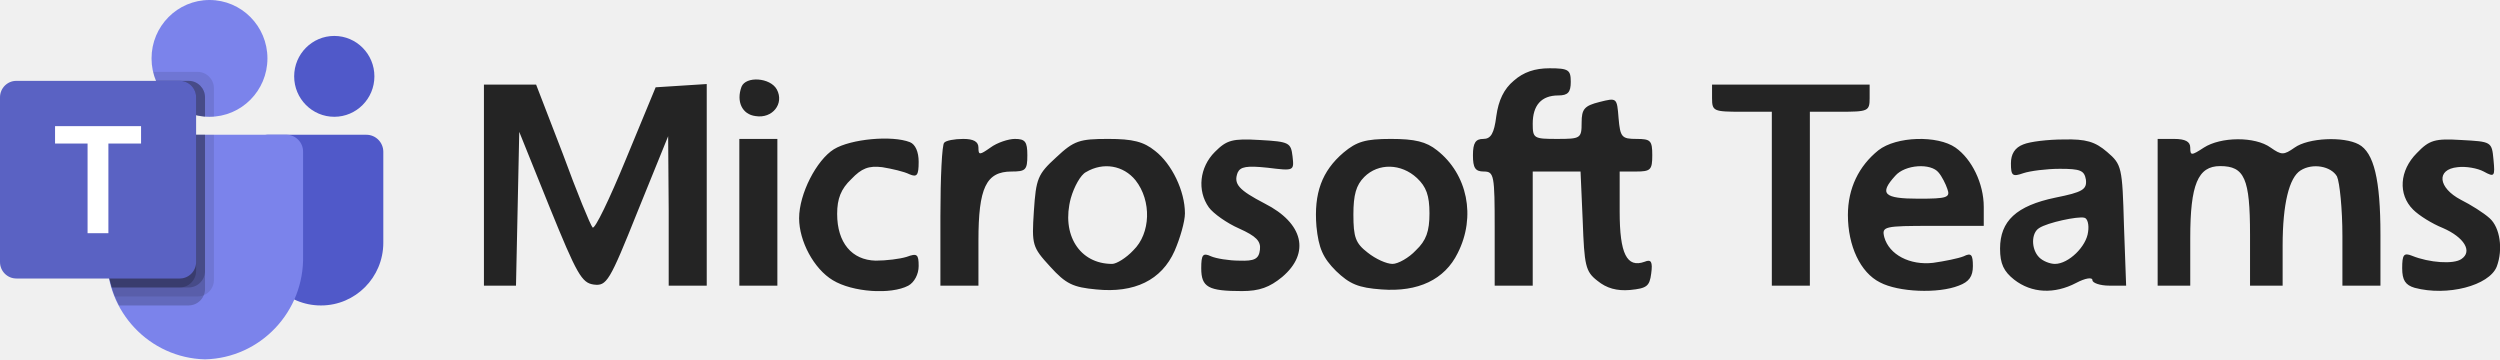
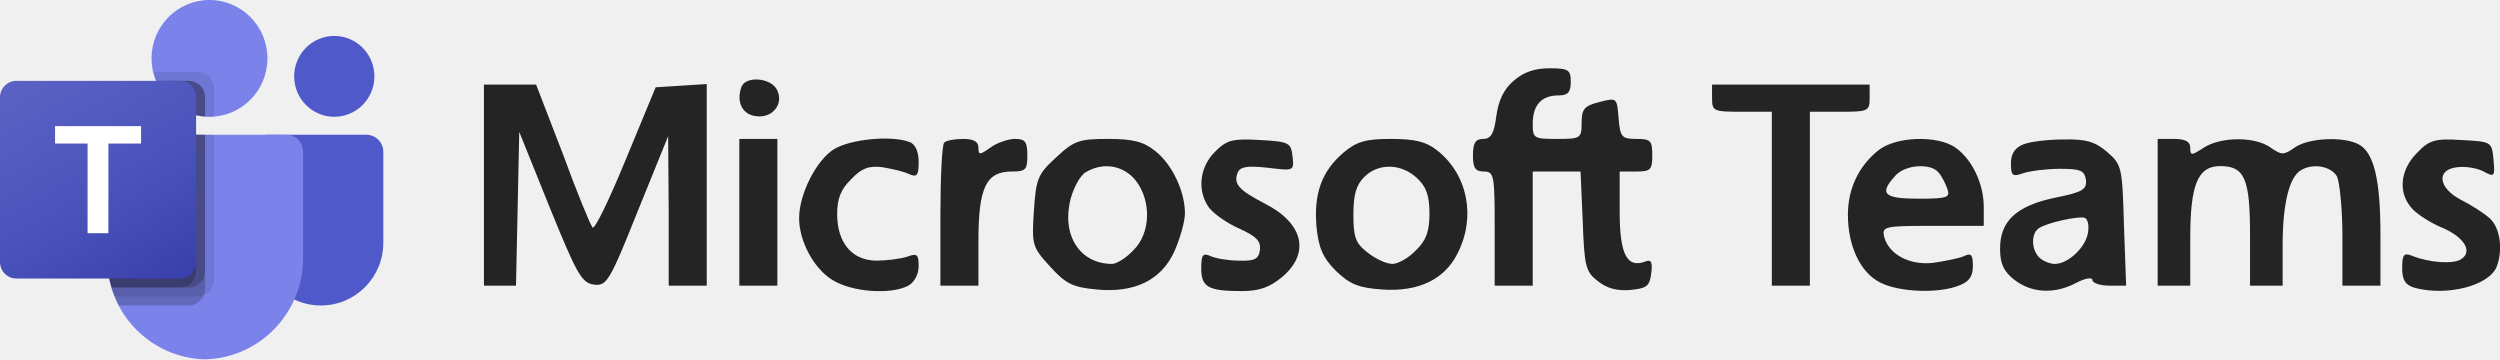
<svg xmlns="http://www.w3.org/2000/svg" viewBox="0 0 695.691 100.0" fill="none">
  <svg fill="none" viewBox="0 0 695.691 100" x="0" y="0" width="695.691" height="100.0">
    <svg fill="none" viewBox="0 0 32 30" x="0" y="0.0" width="106.667" height="100">
      <path d="M22.32 11.25H30.586C31.367 11.25 32 11.888 32 12.675V20.263C32 23.155 29.673 25.5 26.803 25.5H26.779C23.909 25.5 21.582 23.156 21.581 20.264C21.581 20.263 21.581 20.263 21.581 20.263V11.995C21.581 11.583 21.912 11.25 22.32 11.25Z" fill="#5059C9" />
      <path d="M27.907 9.75C29.756 9.75 31.256 8.239 31.256 6.375C31.256 4.511 29.756 3 27.907 3C26.057 3 24.558 4.511 24.558 6.375C24.558 8.239 26.057 9.75 27.907 9.75Z" fill="#5059C9" />
      <path d="M17.488 9.75C20.16 9.75 22.326 7.567 22.326 4.875C22.326 2.183 20.16 0 17.488 0C14.817 0 12.651 2.183 12.651 4.875C12.651 7.567 14.817 9.75 17.488 9.75Z" fill="#7B83EB" />
      <path d="M23.938 11.25H10.294C9.523 11.269 8.912 11.915 8.93 12.692V21.346C8.822 26.013 12.486 29.886 17.116 30C21.747 29.886 25.41 26.013 25.302 21.346V12.692C25.32 11.915 24.71 11.269 23.938 11.25Z" fill="#7B83EB" />
      <path opacity="0.1" d="M17.86 11.25V23.378C17.857 23.934 17.522 24.433 17.012 24.645C16.85 24.714 16.675 24.75 16.499 24.75H9.585C9.488 24.503 9.399 24.255 9.325 24C9.064 23.139 8.931 22.245 8.93 21.345V12.69C8.912 11.914 9.522 11.269 10.292 11.25H17.86Z" fill="black" />
      <path opacity="0.2" d="M17.116 11.25V24.128C17.116 24.305 17.081 24.481 17.012 24.645C16.802 25.159 16.306 25.496 15.754 25.5H9.935C9.808 25.253 9.689 25.005 9.585 24.75C9.481 24.495 9.399 24.255 9.325 24C9.064 23.139 8.931 22.245 8.93 21.345V12.69C8.912 11.914 9.522 11.269 10.292 11.25H17.116Z" fill="black" />
      <path opacity="0.2" d="M17.116 11.25V22.628C17.111 23.383 16.504 23.994 15.754 24H9.325C9.064 23.139 8.931 22.245 8.93 21.345V12.69C8.912 11.914 9.522 11.269 10.292 11.25H17.116Z" fill="black" />
      <path opacity="0.2" d="M16.372 11.25V22.628C16.366 23.383 15.76 23.994 15.01 24H9.325C9.064 23.139 8.931 22.245 8.93 21.345V12.69C8.912 11.914 9.522 11.269 10.292 11.25H16.372Z" fill="black" />
      <path opacity="0.1" d="M17.86 7.372V9.735C17.734 9.742 17.615 9.75 17.488 9.75C17.362 9.75 17.243 9.742 17.116 9.735C16.865 9.718 16.616 9.678 16.372 9.615C14.865 9.255 13.62 8.19 13.023 6.75C12.921 6.508 12.841 6.257 12.785 6H16.499C17.25 6.003 17.858 6.616 17.86 7.372Z" fill="black" />
      <path opacity="0.2" d="M17.116 8.122V9.735C16.865 9.718 16.616 9.678 16.372 9.615C14.865 9.255 13.62 8.19 13.023 6.75H15.755C16.505 6.753 17.113 7.366 17.116 8.122Z" fill="black" />
      <path opacity="0.2" d="M17.116 8.122V9.735C16.865 9.718 16.616 9.678 16.372 9.615C14.865 9.255 13.62 8.19 13.023 6.75H15.755C16.505 6.753 17.113 7.366 17.116 8.122Z" fill="black" />
      <path opacity="0.2" d="M16.372 8.123V9.615C14.865 9.255 13.62 8.19 13.023 6.75H15.01C15.761 6.753 16.369 7.366 16.372 8.123Z" fill="black" />
      <path d="M1.364 6.75H15.008C15.761 6.75 16.372 7.365 16.372 8.125V21.875C16.372 22.634 15.761 23.25 15.008 23.25H1.364C0.611 23.25 0 22.634 0 21.875V8.125C0 7.365 0.611 6.75 1.364 6.75Z" fill="url(#microsoft-teams-legacy-logo-light-mark-paint0_linear_8481_20521)" />
      <path d="M11.776 11.983H9.049V19.468H7.311V11.983H4.596V10.531H11.776V11.983Z" fill="white" />
      <defs>
-         <linearGradient id="microsoft-teams-legacy-logo-light-mark-paint0_linear_8481_20521" x1="2.844" y1="5.676" x2="13.653" y2="24.251" gradient-units="userSpaceOnUse">
+         <linearGradient id="microsoft-teams-legacy-logo-light-mark-paint0_linear_8481_20521" x1="2.844" y1="5.676" x2="13.653" y2="24.251" gradientUnits="userSpaceOnUse">
          <stop stop-color="#5A62C3" />
          <stop offset="0.5" stop-color="#4D55BD" />
          <stop offset="1" stop-color="#3940AB" />
        </linearGradient>
      </defs>
    </svg>
    <svg viewBox="0 0 371 41" fill="none" x="134.667" y="19.0" width="561.024" height="62.0">
      <g transform="translate(0,41) scale(0.1,-0.1)" fill="#242424" stroke="none">
        <path d="M1895 387 c-18 -15 -28 -36 -32 -65 -4 -32 -10 -42 -24 -42 -14 0 -19 -7 -19 -30 0 -23 4 -30 20 -30 19 0 20 -7 20 -105 l0 -105 35 0 35 0 0 105 0 105 44 0 44 0 4 -91 c3 -82 5 -93 27 -110 17 -14 36 -19 60 -17 31 3 36 7 39 30 3 22 0 27 -12 22 -33 -12 -46 15 -46 92 l0 74 30 0 c27 0 30 3 30 30 0 27 -3 30 -29 30 -27 0 -30 3 -33 38 -3 38 -3 38 -35 30 -28 -7 -33 -13 -33 -38 0 -29 -2 -30 -45 -30 -43 0 -45 1 -45 28 0 34 16 52 47 52 18 0 23 6 23 25 0 22 -4 25 -39 25 -27 0 -48 -7 -66 -23z M474 376 c-10 -27 1 -51 26 -54 31 -5 53 23 39 49 -12 22 -57 25 -65 5z M0 195 l0 -185 30 0 29 0 3 141 3 142 56 -139 c50 -123 59 -139 81 -142 24 -3 29 5 81 135 l56 138 1 -137 0 -138 35 0 35 0 0 186 0 185 -47 -3 -47 -3 -55 -133 c-30 -73 -57 -129 -61 -125 -4 4 -29 65 -55 136 l-49 127 -48 0 -48 0 0 -185z M2260 355 c0 -24 3 -25 55 -25 l55 0 0 -160 0 -160 35 0 35 0 0 160 0 160 55 0 c52 0 55 1 55 25 l0 25 -145 0 -145 0 0 -25z M470 145 l0 -135 35 0 35 0 0 135 0 135 -35 0 -35 0 0 -135z M644 261 c-32 -20 -64 -82 -64 -127 0 -42 27 -93 62 -114 36 -22 107 -27 139 -10 11 6 19 21 19 36 0 22 -3 24 -22 17 -13 -4 -38 -7 -57 -7 -44 1 -71 33 -71 86 0 28 7 46 26 64 19 20 32 25 57 22 18 -3 40 -8 50 -13 14 -6 17 -2 17 23 0 18 -6 32 -16 36 -33 13 -109 6 -140 -13z M847 273 c-4 -3 -7 -64 -7 -135 l0 -128 35 0 35 0 0 83 c0 97 14 127 61 127 26 0 29 3 29 30 0 25 -4 30 -23 30 -12 0 -33 -7 -45 -16 -20 -14 -22 -14 -22 0 0 11 -9 16 -28 16 -16 0 -32 -3 -35 -7z M1053 246 c-34 -31 -37 -39 -41 -99 -4 -62 -3 -66 30 -102 29 -32 42 -38 85 -42 70 -7 120 17 144 71 10 23 19 54 19 69 0 41 -24 91 -55 115 -21 17 -41 22 -86 22 -53 0 -63 -3 -96 -34z m146 -42 c30 -38 28 -98 -4 -129 -13 -14 -31 -25 -39 -25 -60 0 -94 54 -76 121 6 21 18 43 28 48 32 19 69 12 91 -15z M1345 256 c-28 -28 -33 -71 -11 -102 8 -11 33 -29 56 -39 31 -14 40 -23 38 -39 -2 -17 -10 -21 -38 -20 -19 0 -43 4 -52 8 -15 7 -18 3 -18 -22 0 -35 13 -42 75 -42 32 0 51 7 74 26 52 44 39 99 -32 135 -48 25 -58 36 -50 57 5 11 17 13 55 9 49 -6 49 -6 46 21 -3 25 -6 27 -60 30 -51 3 -61 0 -83 -22z M1582 255 c-40 -34 -55 -75 -50 -136 4 -40 12 -58 36 -82 25 -24 41 -31 84 -34 67 -5 116 18 140 67 34 67 18 145 -38 189 -20 16 -41 21 -85 21 -47 0 -63 -5 -87 -25z m135 -47 c17 -16 23 -32 23 -65 0 -33 -6 -50 -25 -68 -13 -14 -33 -25 -43 -25 -11 0 -31 9 -46 21 -22 17 -26 28 -26 70 0 36 5 54 20 69 26 26 68 25 97 -2z M2566 259 c-36 -29 -56 -70 -56 -119 0 -57 23 -106 59 -124 34 -18 107 -21 145 -6 19 7 26 17 26 36 0 21 -3 25 -17 18 -10 -4 -35 -9 -56 -12 -43 -5 -81 15 -90 47 -5 20 -1 21 89 21 l94 0 0 35 c0 43 -22 88 -52 109 -33 23 -109 21 -142 -5z m111 -41 c6 -7 13 -21 16 -30 6 -16 -1 -18 -53 -18 -64 0 -73 9 -43 42 18 21 66 24 80 6z M2833 270 c-16 -6 -23 -18 -23 -35 0 -23 3 -25 23 -18 12 4 42 8 67 8 38 0 45 -3 48 -20 2 -18 -6 -23 -56 -33 -72 -15 -102 -43 -102 -94 0 -28 7 -42 26 -57 32 -25 74 -27 114 -6 17 9 30 11 30 5 0 -5 14 -10 31 -10 l31 0 -4 111 c-3 107 -4 112 -31 135 -22 19 -39 24 -80 23 -29 0 -62 -4 -74 -9z m119 -161 c-3 -27 -36 -59 -61 -59 -9 0 -22 5 -29 12 -15 15 -15 45 0 54 15 10 71 22 83 19 6 -1 9 -13 7 -26z M3080 145 l0 -135 30 0 30 0 0 88 c0 98 14 132 55 132 45 0 55 -23 55 -126 l0 -94 30 0 30 0 0 74 c0 76 12 125 33 138 22 14 56 8 67 -11 5 -11 10 -60 10 -110 l0 -91 35 0 35 0 0 94 c0 101 -12 151 -40 166 -28 15 -93 12 -118 -6 -20 -14 -24 -14 -44 0 -29 21 -92 20 -123 0 -23 -15 -25 -15 -25 0 0 11 -9 16 -30 16 l-30 0 0 -135z M3557 254 c-32 -32 -35 -76 -7 -104 11 -11 35 -26 55 -34 39 -17 55 -43 34 -57 -14 -10 -59 -7 -91 6 -15 6 -18 2 -18 -23 0 -22 6 -31 23 -36 60 -16 137 4 151 39 12 32 6 72 -13 89 -11 10 -35 25 -53 34 -42 22 -46 56 -6 60 15 2 37 -2 48 -8 20 -11 21 -9 18 22 -3 33 -4 33 -59 36 -49 3 -59 0 -82 -24z" />
      </g>
    </svg>
  </svg>
</svg>
